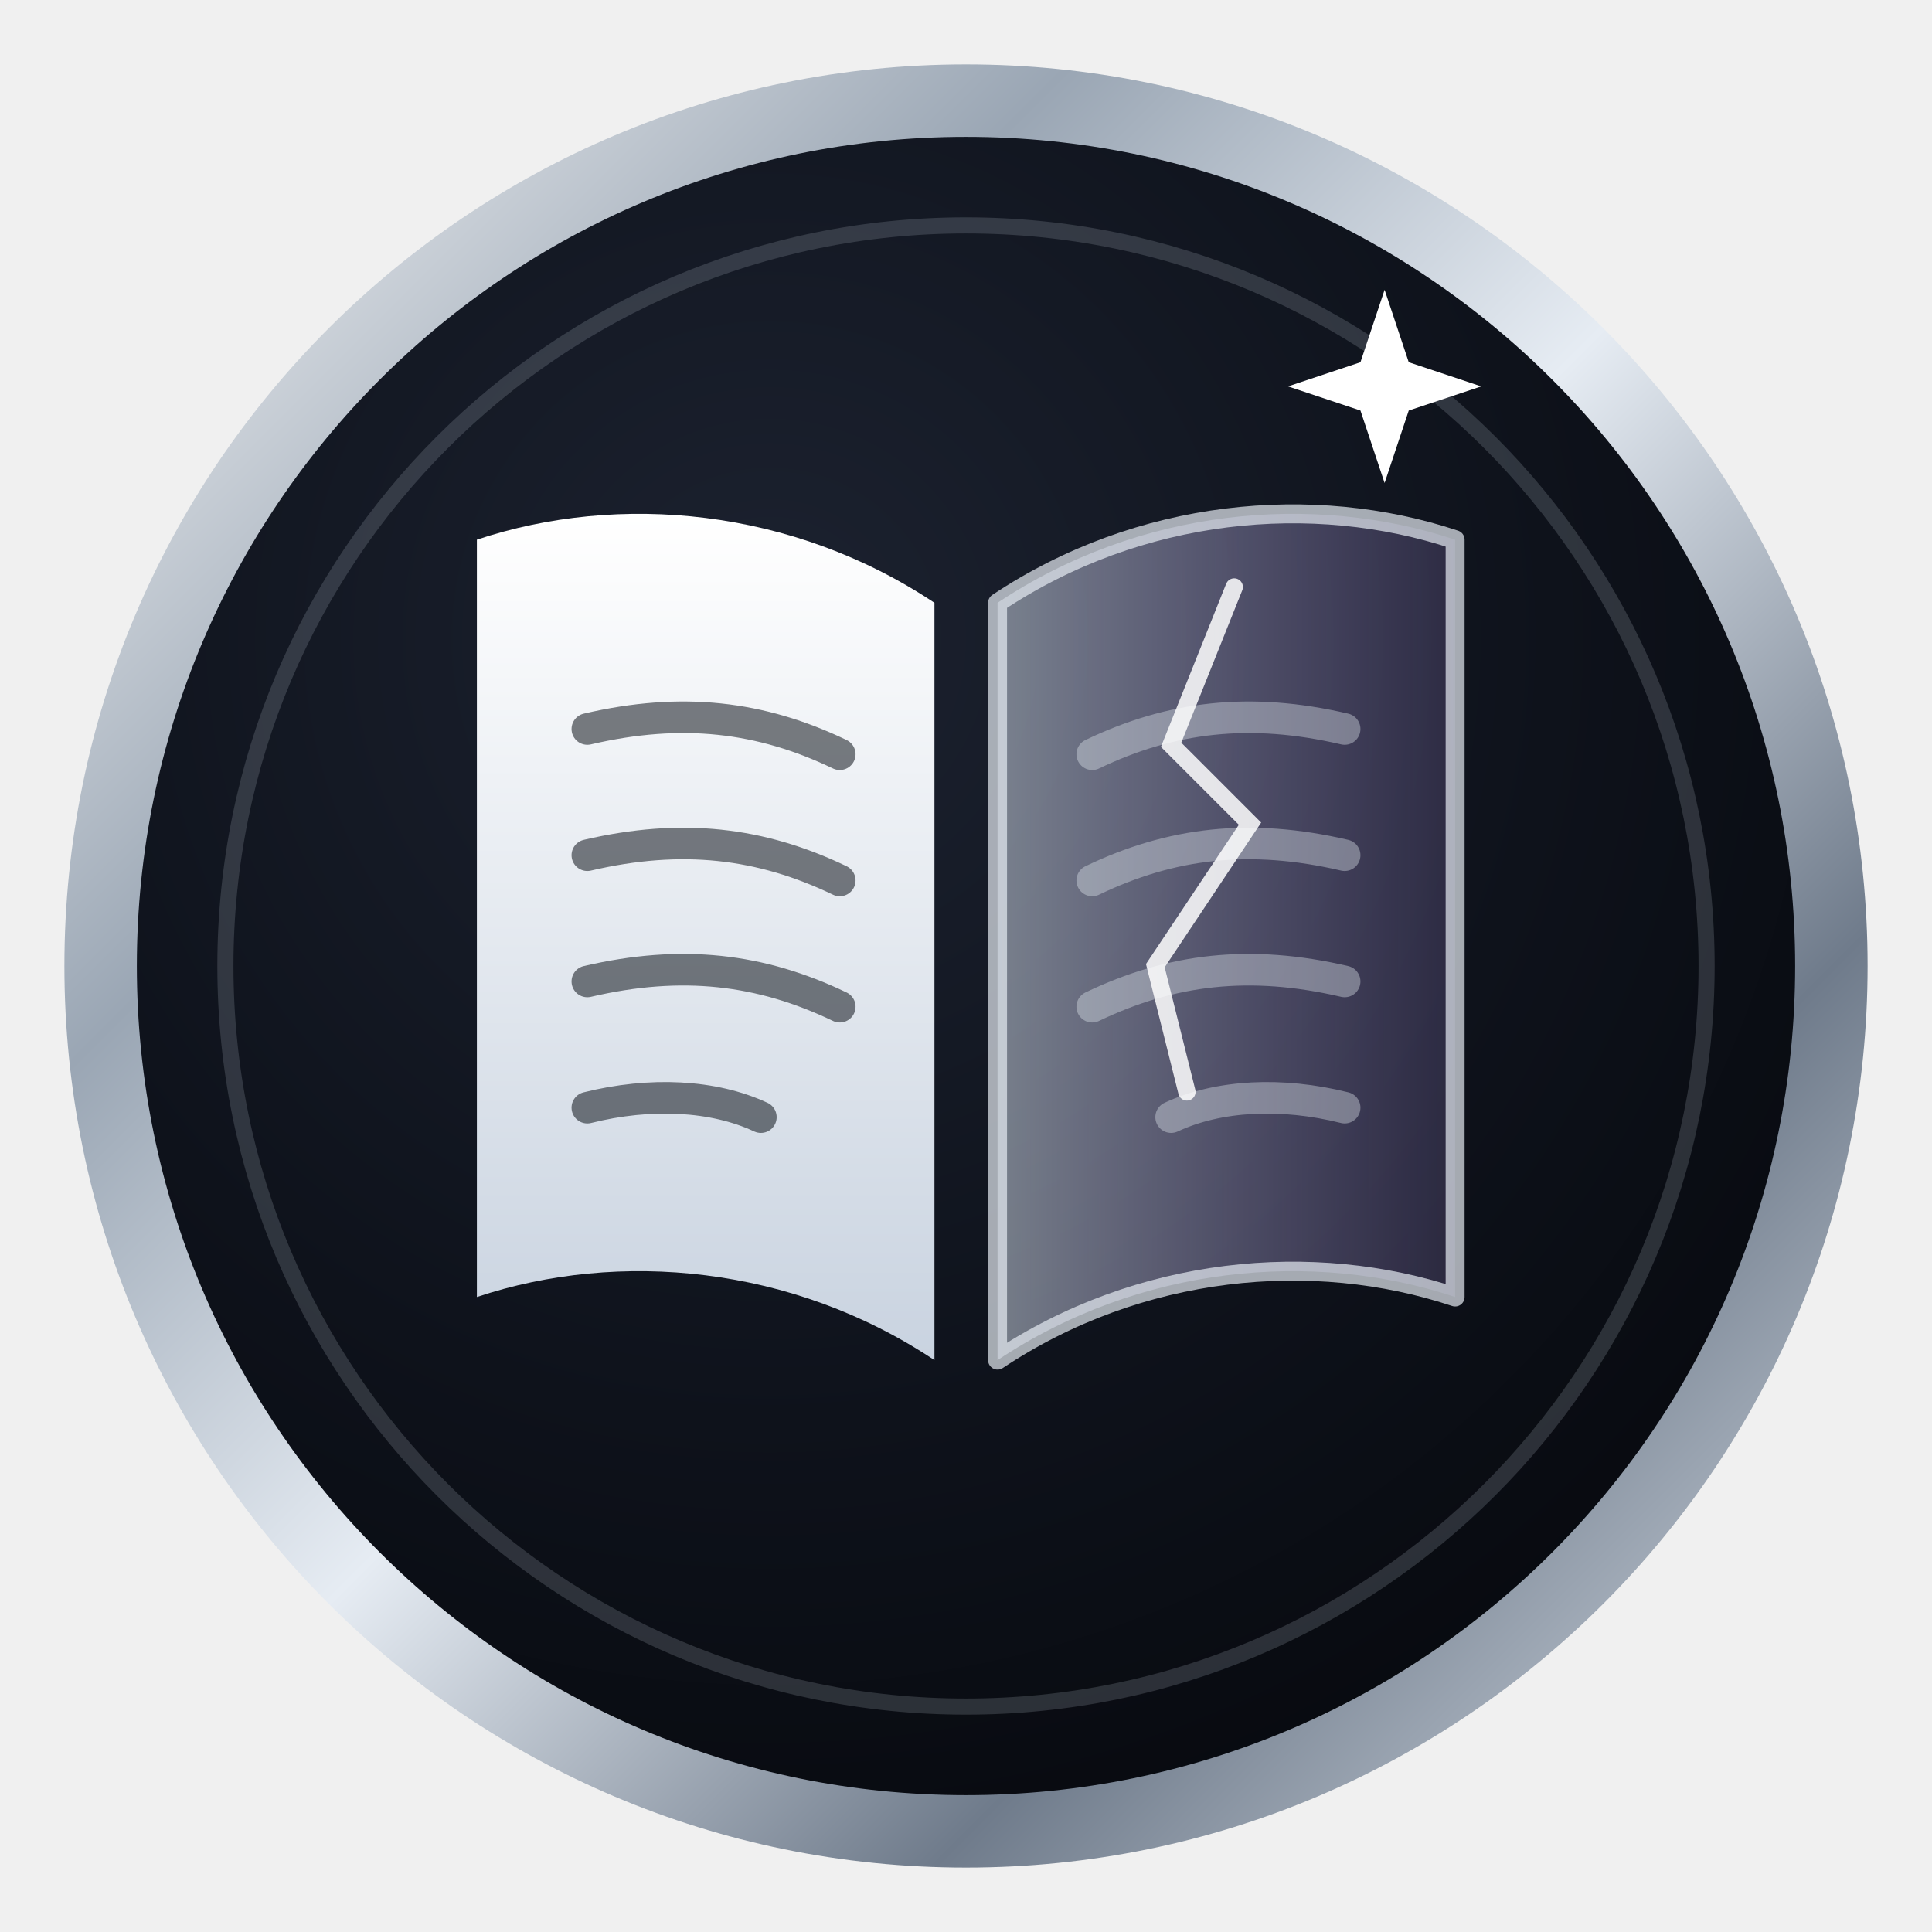
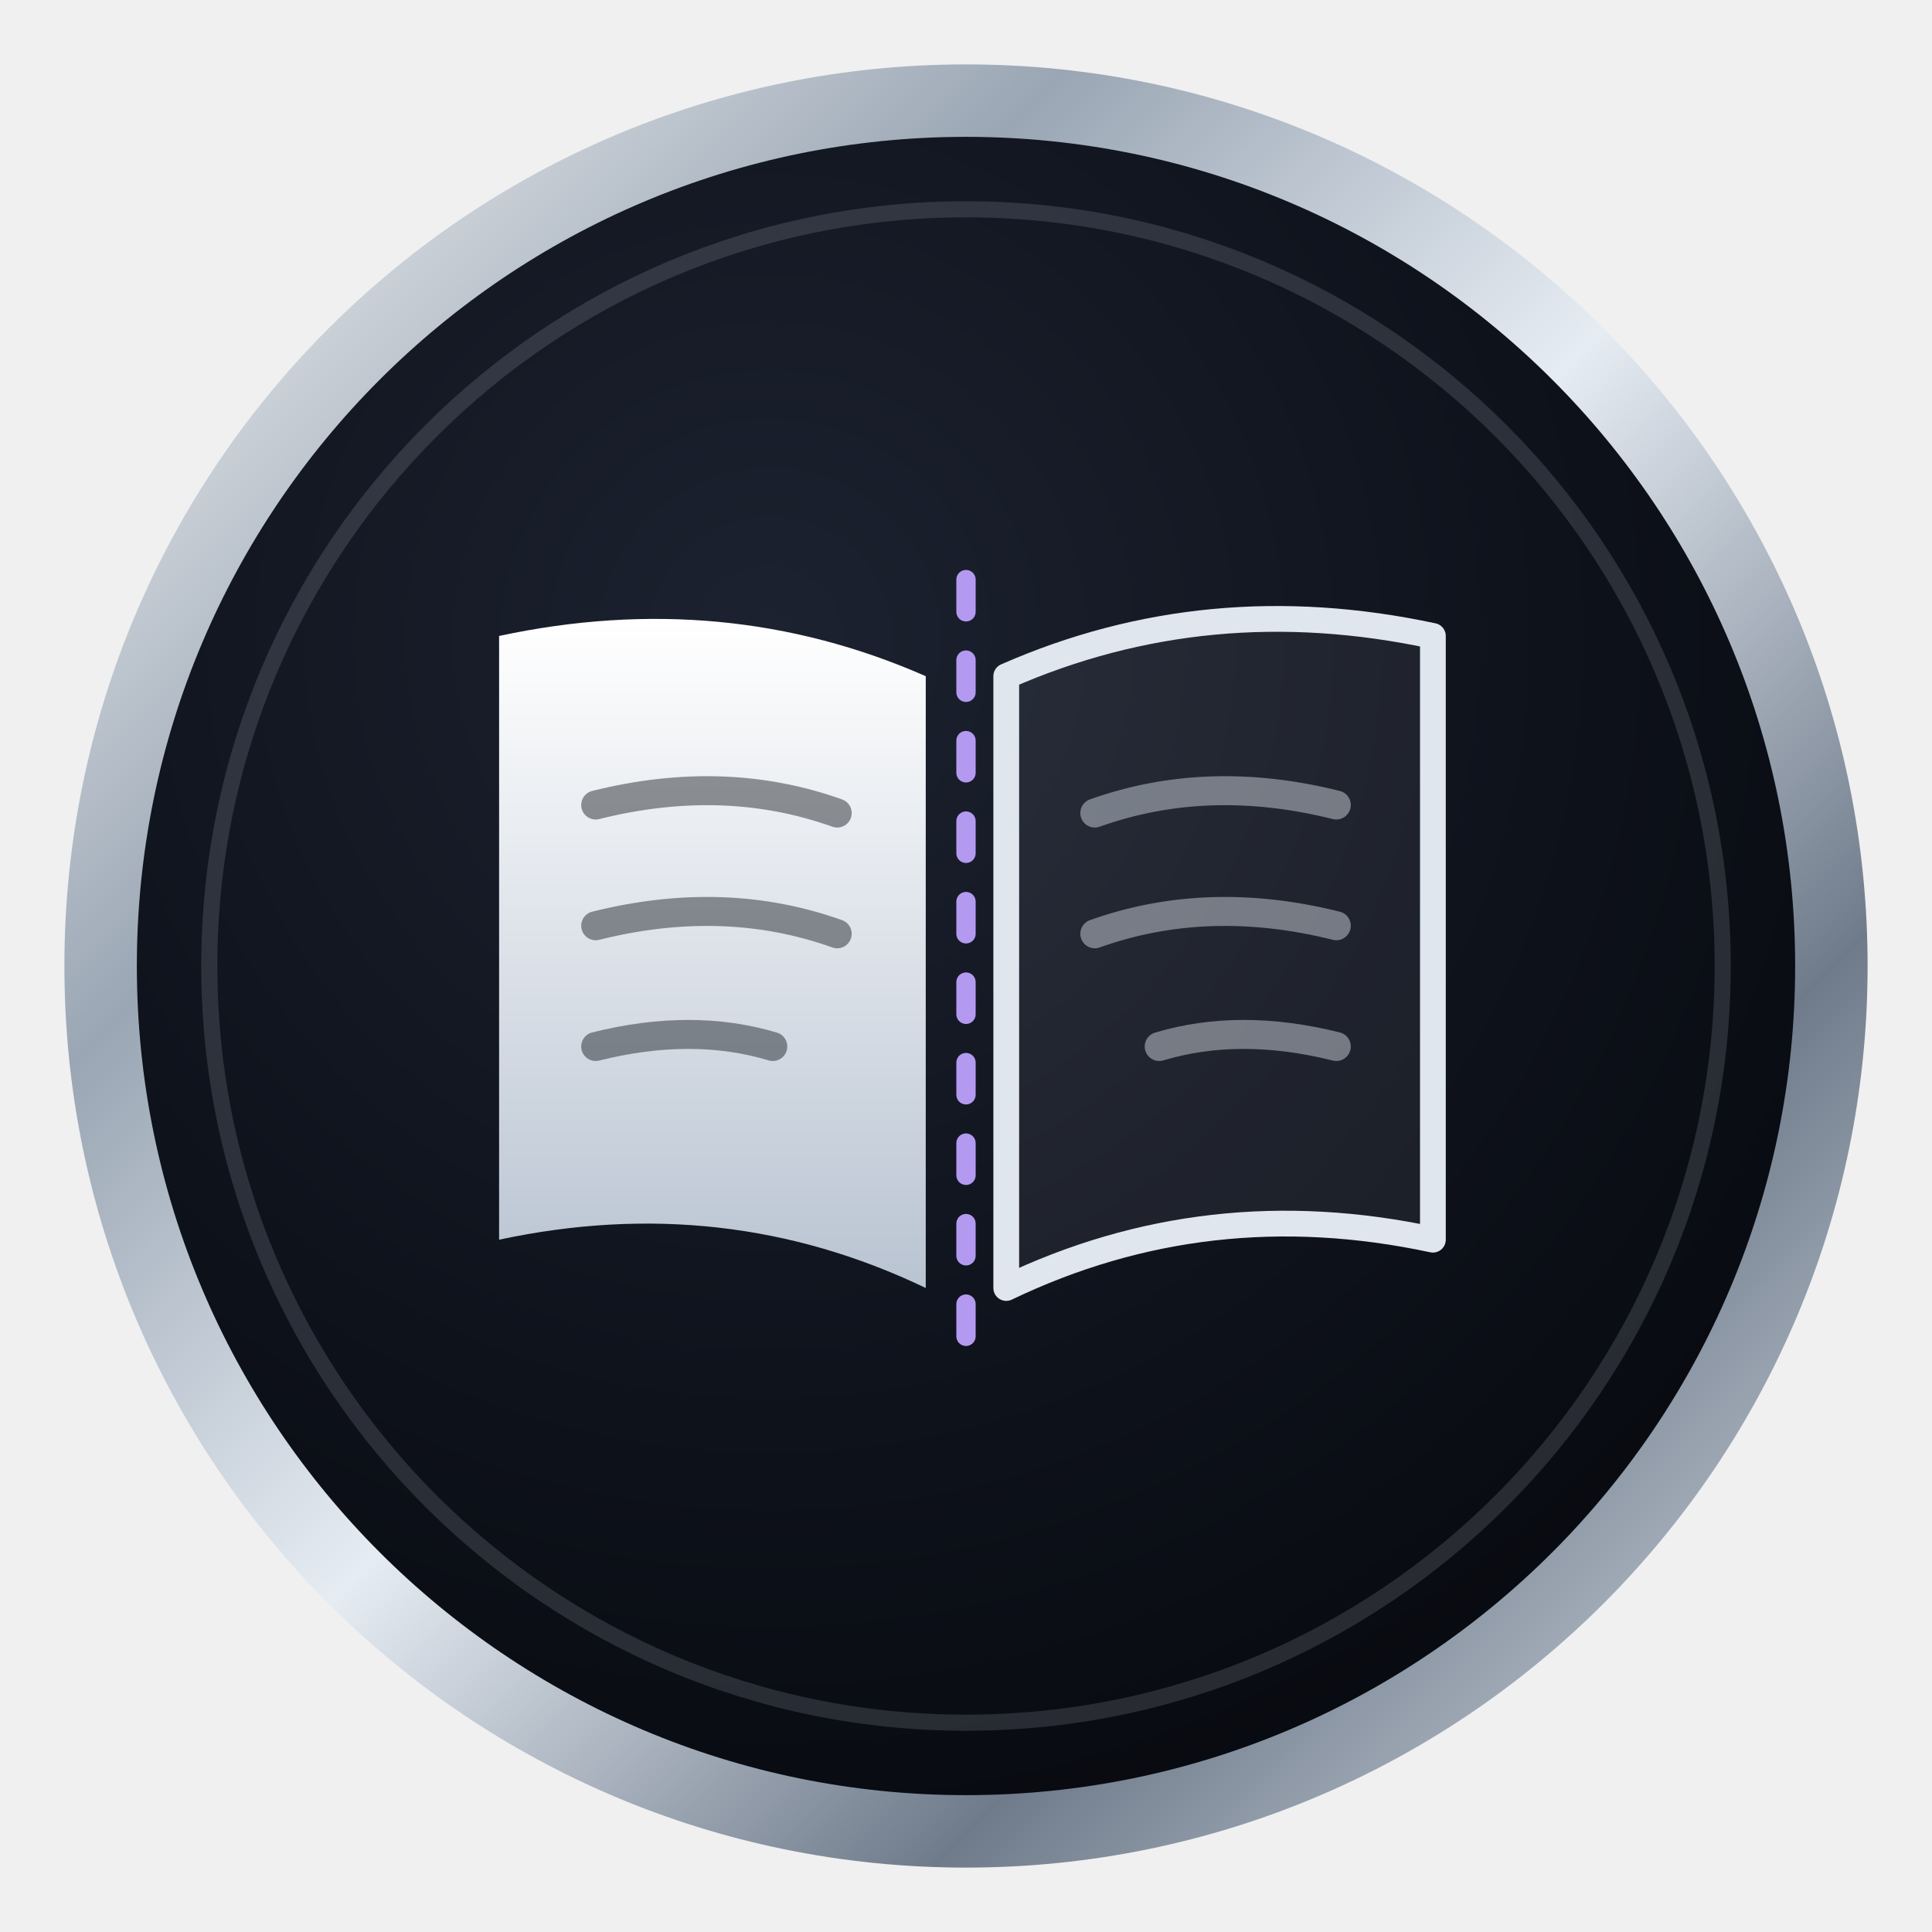
<svg xmlns="http://www.w3.org/2000/svg" viewBox="0 0 120 120" role="img" aria-label="Mirrored Pages">
  <defs>
    <linearGradient id="mpl-rim" x1="0" y1="0" x2="1" y2="1">
-       <stop offset="0" stop-color="#ffffff" />
+       <stop offset="0" stop-color="#fff" />
      <stop offset=".28" stop-color="#9aa6b4" />
      <stop offset=".5" stop-color="#e6ecf3" />
      <stop offset=".74" stop-color="#6f7b8b" />
      <stop offset="1" stop-color="#dfe6ee" />
    </linearGradient>
    <radialGradient id="mpl-glass" cx=".38" cy=".3" r=".8">
      <stop offset="0" stop-color="#1c2230" />
      <stop offset=".6" stop-color="#0e121b" />
      <stop offset="1" stop-color="#07090e" />
    </radialGradient>
-     <linearGradient id="mpl-page" x1="0" y1="0" x2="0" y2="1">
-       <stop offset="0" stop-color="#ffffff" />
-       <stop offset="1" stop-color="#c9d3e0" />
-     </linearGradient>
-     <linearGradient id="mpl-twin" x1="0" y1="0" x2="1" y2="0">
-       <stop offset="0" stop-color="#c9d3e0" stop-opacity=".55" />
-       <stop offset="1" stop-color="#b39af0" stop-opacity=".18" />
+     <linearGradient id="mpl-silver" x1="0" y1="0" x2="0" y2="1">
+       <stop offset="0" stop-color="#fff" />
+       <stop offset="1" stop-color="#b9c4d2" />
    </linearGradient>
  </defs>
  <circle cx="60" cy="60" r="56" fill="url(#mpl-rim)" />
  <circle cx="60" cy="60" r="51.5" fill="url(#mpl-glass)" />
-   <circle cx="60" cy="60" r="46" fill="none" stroke="#c9d3e0" stroke-opacity=".18" />
-   <g transform="translate(60 59) scale(.98) translate(-60 -59)">
-     <path d="M58 37C49 31 38 30 29 33v48c9-3 20-2 29 4Z" fill="url(#mpl-page)" />
-     <path d="M62 37c9-6 20-7 29-4v48c-9-3-20-2-29 4Z" fill="url(#mpl-twin)" stroke="#e6ecf3" stroke-opacity=".7" stroke-width="1.2" stroke-linejoin="round" />
-     <g fill="none" stroke-linecap="round">
-       <path d="M36 45c6-1.4 11-.8 16 1.6M36 53c6-1.4 11-.8 16 1.6M36 61c6-1.4 11-.8 16 1.6M36 69c4-1 8-.8 11 .6" stroke="#10141c" stroke-opacity=".55" stroke-width="2" />
-       <path d="M84 45c-6-1.4-11-.8-16 1.6M84 53c-6-1.4-11-.8-16 1.6M84 61c-6-1.4-11-.8-16 1.6M84 69c-4-1-8-.8-11 .6" stroke="#e6ecf3" stroke-opacity=".38" stroke-width="2" />
-       <path d="M77 36l-4 10 5 5-6 9 2 8" stroke="#ffffff" stroke-width="1.1" stroke-opacity=".85" />
-     </g>
-     <path d="M60 30v58" stroke="url(#mpl-rim)" stroke-width="1.6" stroke-linecap="round" />
+   <circle cx="60" cy="60" r="47" fill="none" stroke="#c9d3e0" stroke-opacity=".16" />
+   <path d="M57.5 42Q45 36.5 31 39.5V77Q45 74 57.5 80Z" fill="url(#mpl-silver)" />
+   <path d="M62.5 42Q75 36.5 89 39.5V77Q75 74 62.5 80Z" fill="#c9d3e0" fill-opacity=".08" stroke="#dfe6ee" stroke-width="1.6" stroke-linejoin="round" />
+   <g fill="none" stroke-linecap="round" stroke-width="1.8">
+     <path d="M37 50Q45 48 52 50.5M37 57.5Q45 55.5 52 58M37 65Q43 63.5 48 65" stroke="#10141c" stroke-opacity=".45" />
+     <path d="M83 50Q75 48 68 50.5M83 57.5Q75 55.5 68 58M83 65Q77 63.5 72 65" stroke="#dfe6ee" stroke-opacity=".45" />
  </g>
-   <path d="M86 18l1.5 4.5 4.5 1.5-4.5 1.5L86 30l-1.5-4.5L80 24l4.5-1.5Z" fill="#fff" />
+   <path d="M60 36v48" stroke="#b39af0" stroke-width="1.2" stroke-linecap="round" stroke-dasharray="2 3" />
</svg>
